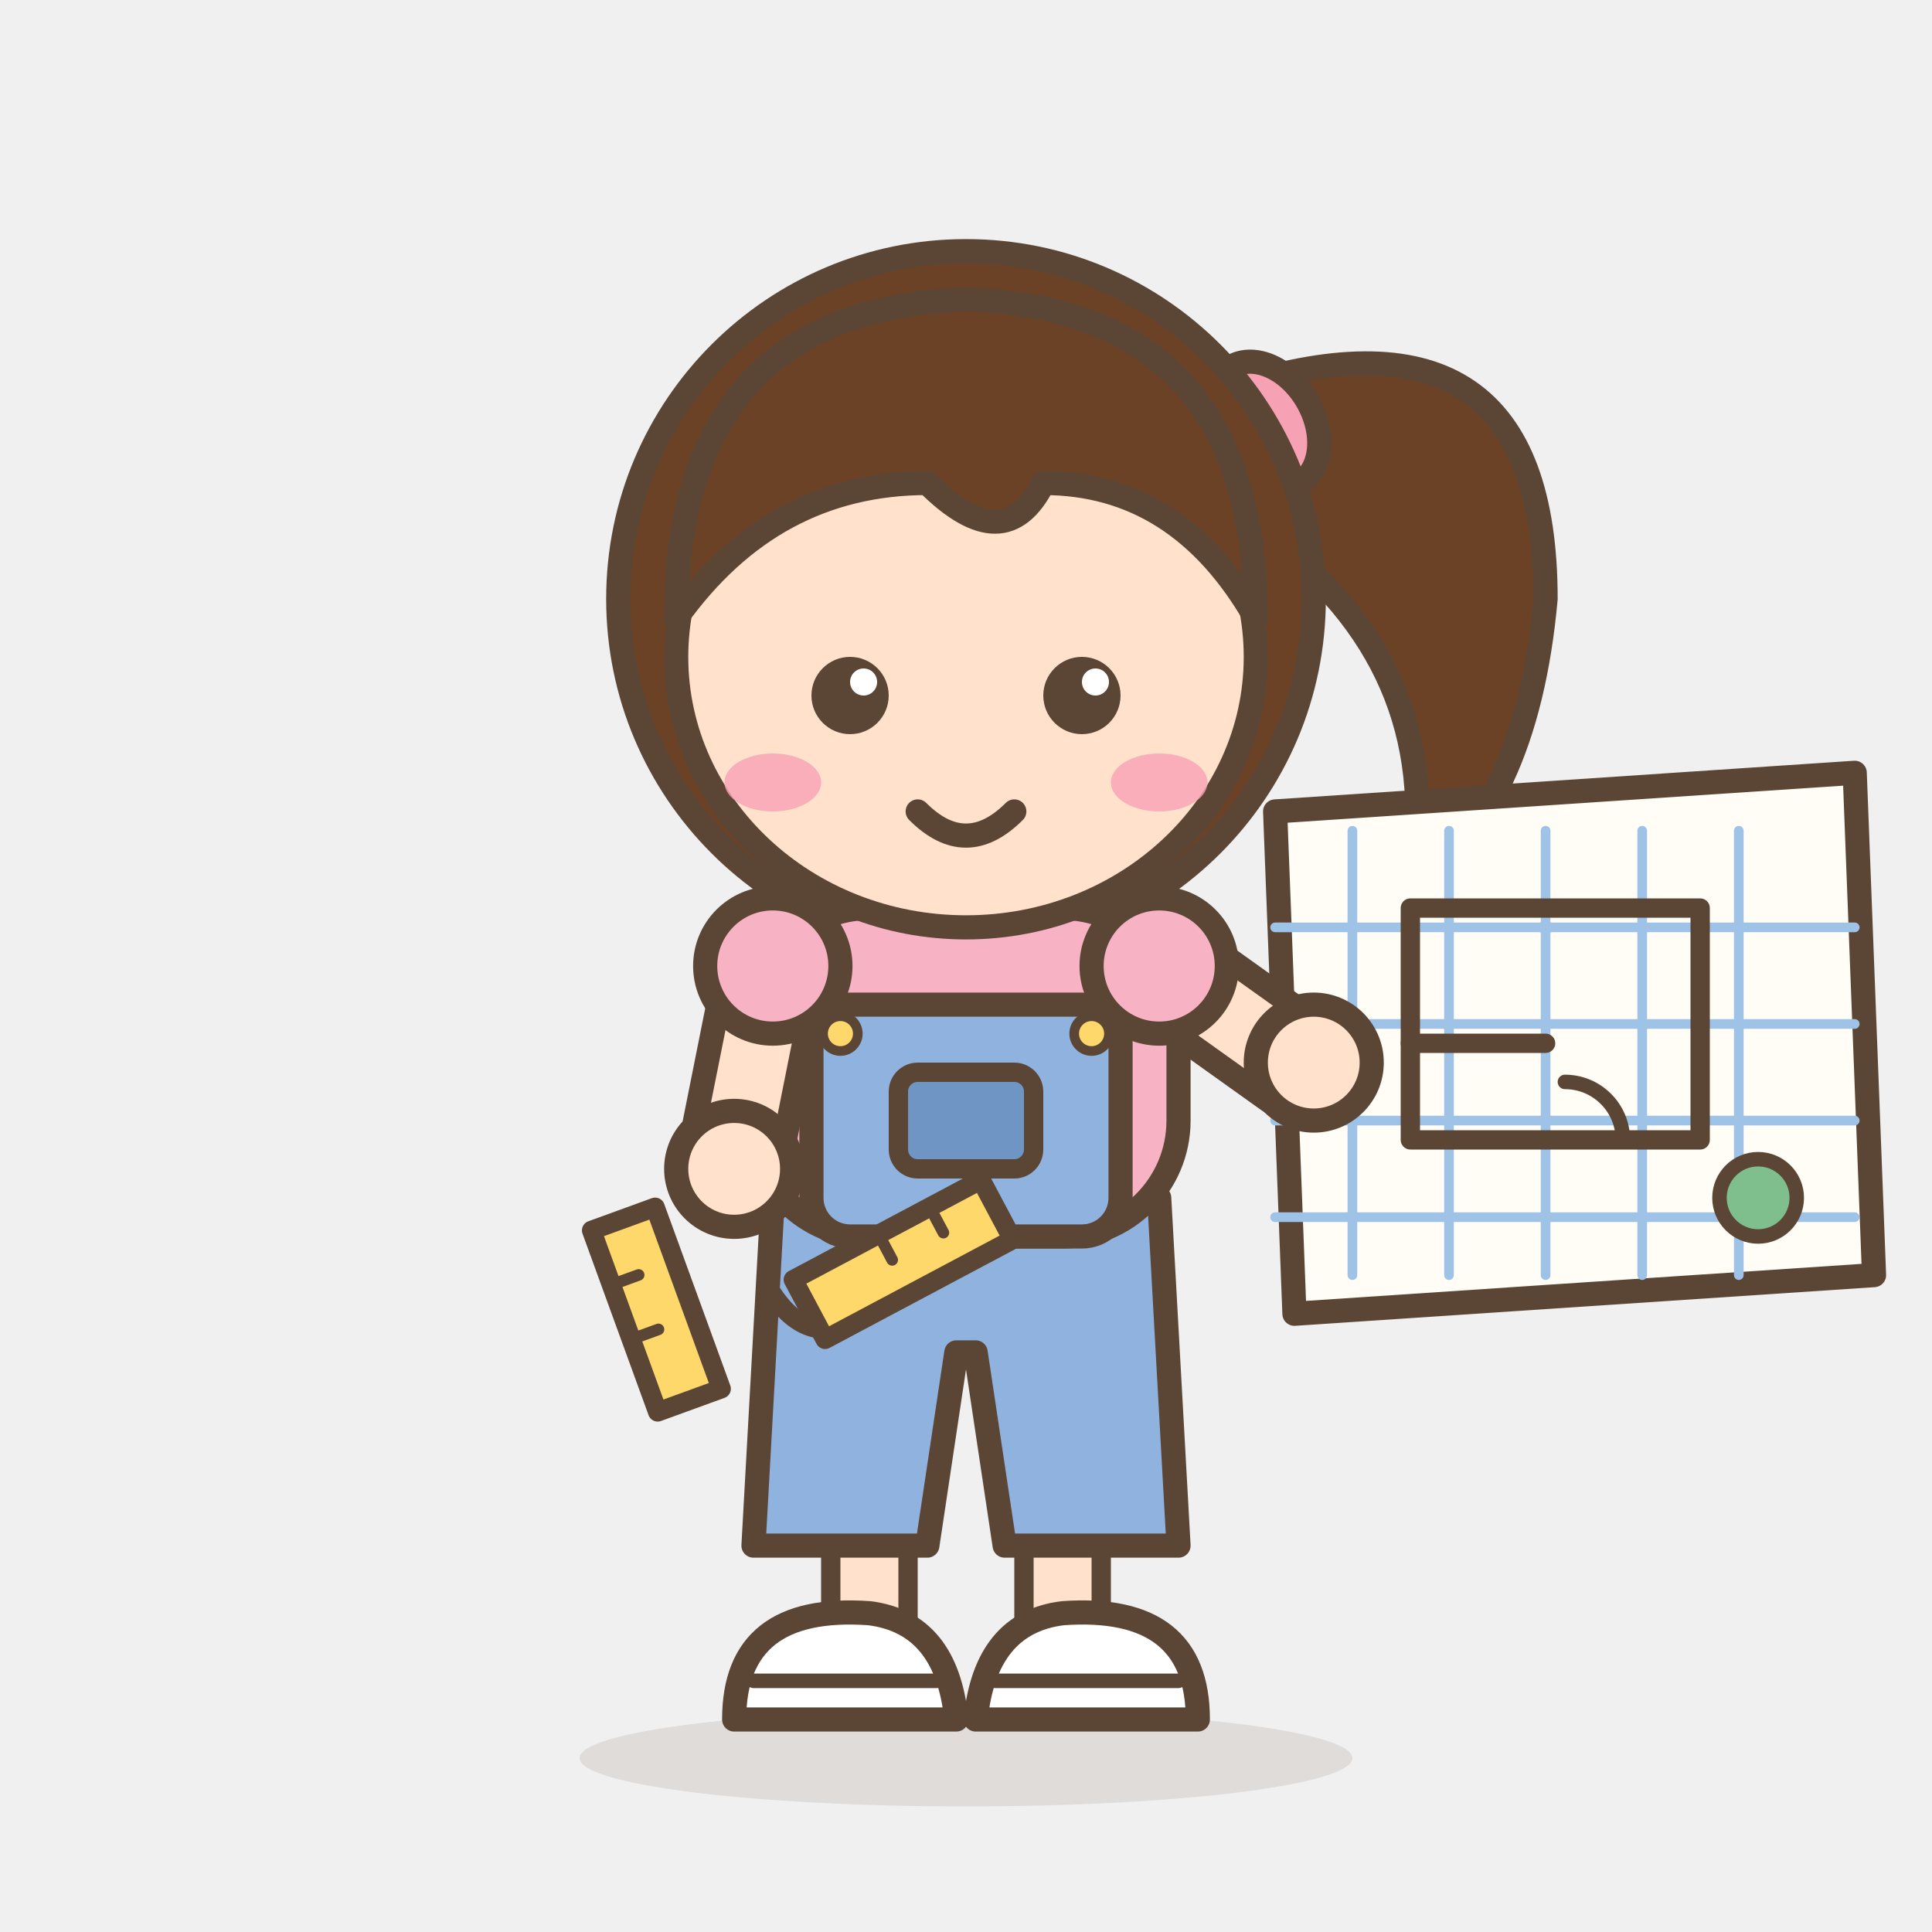
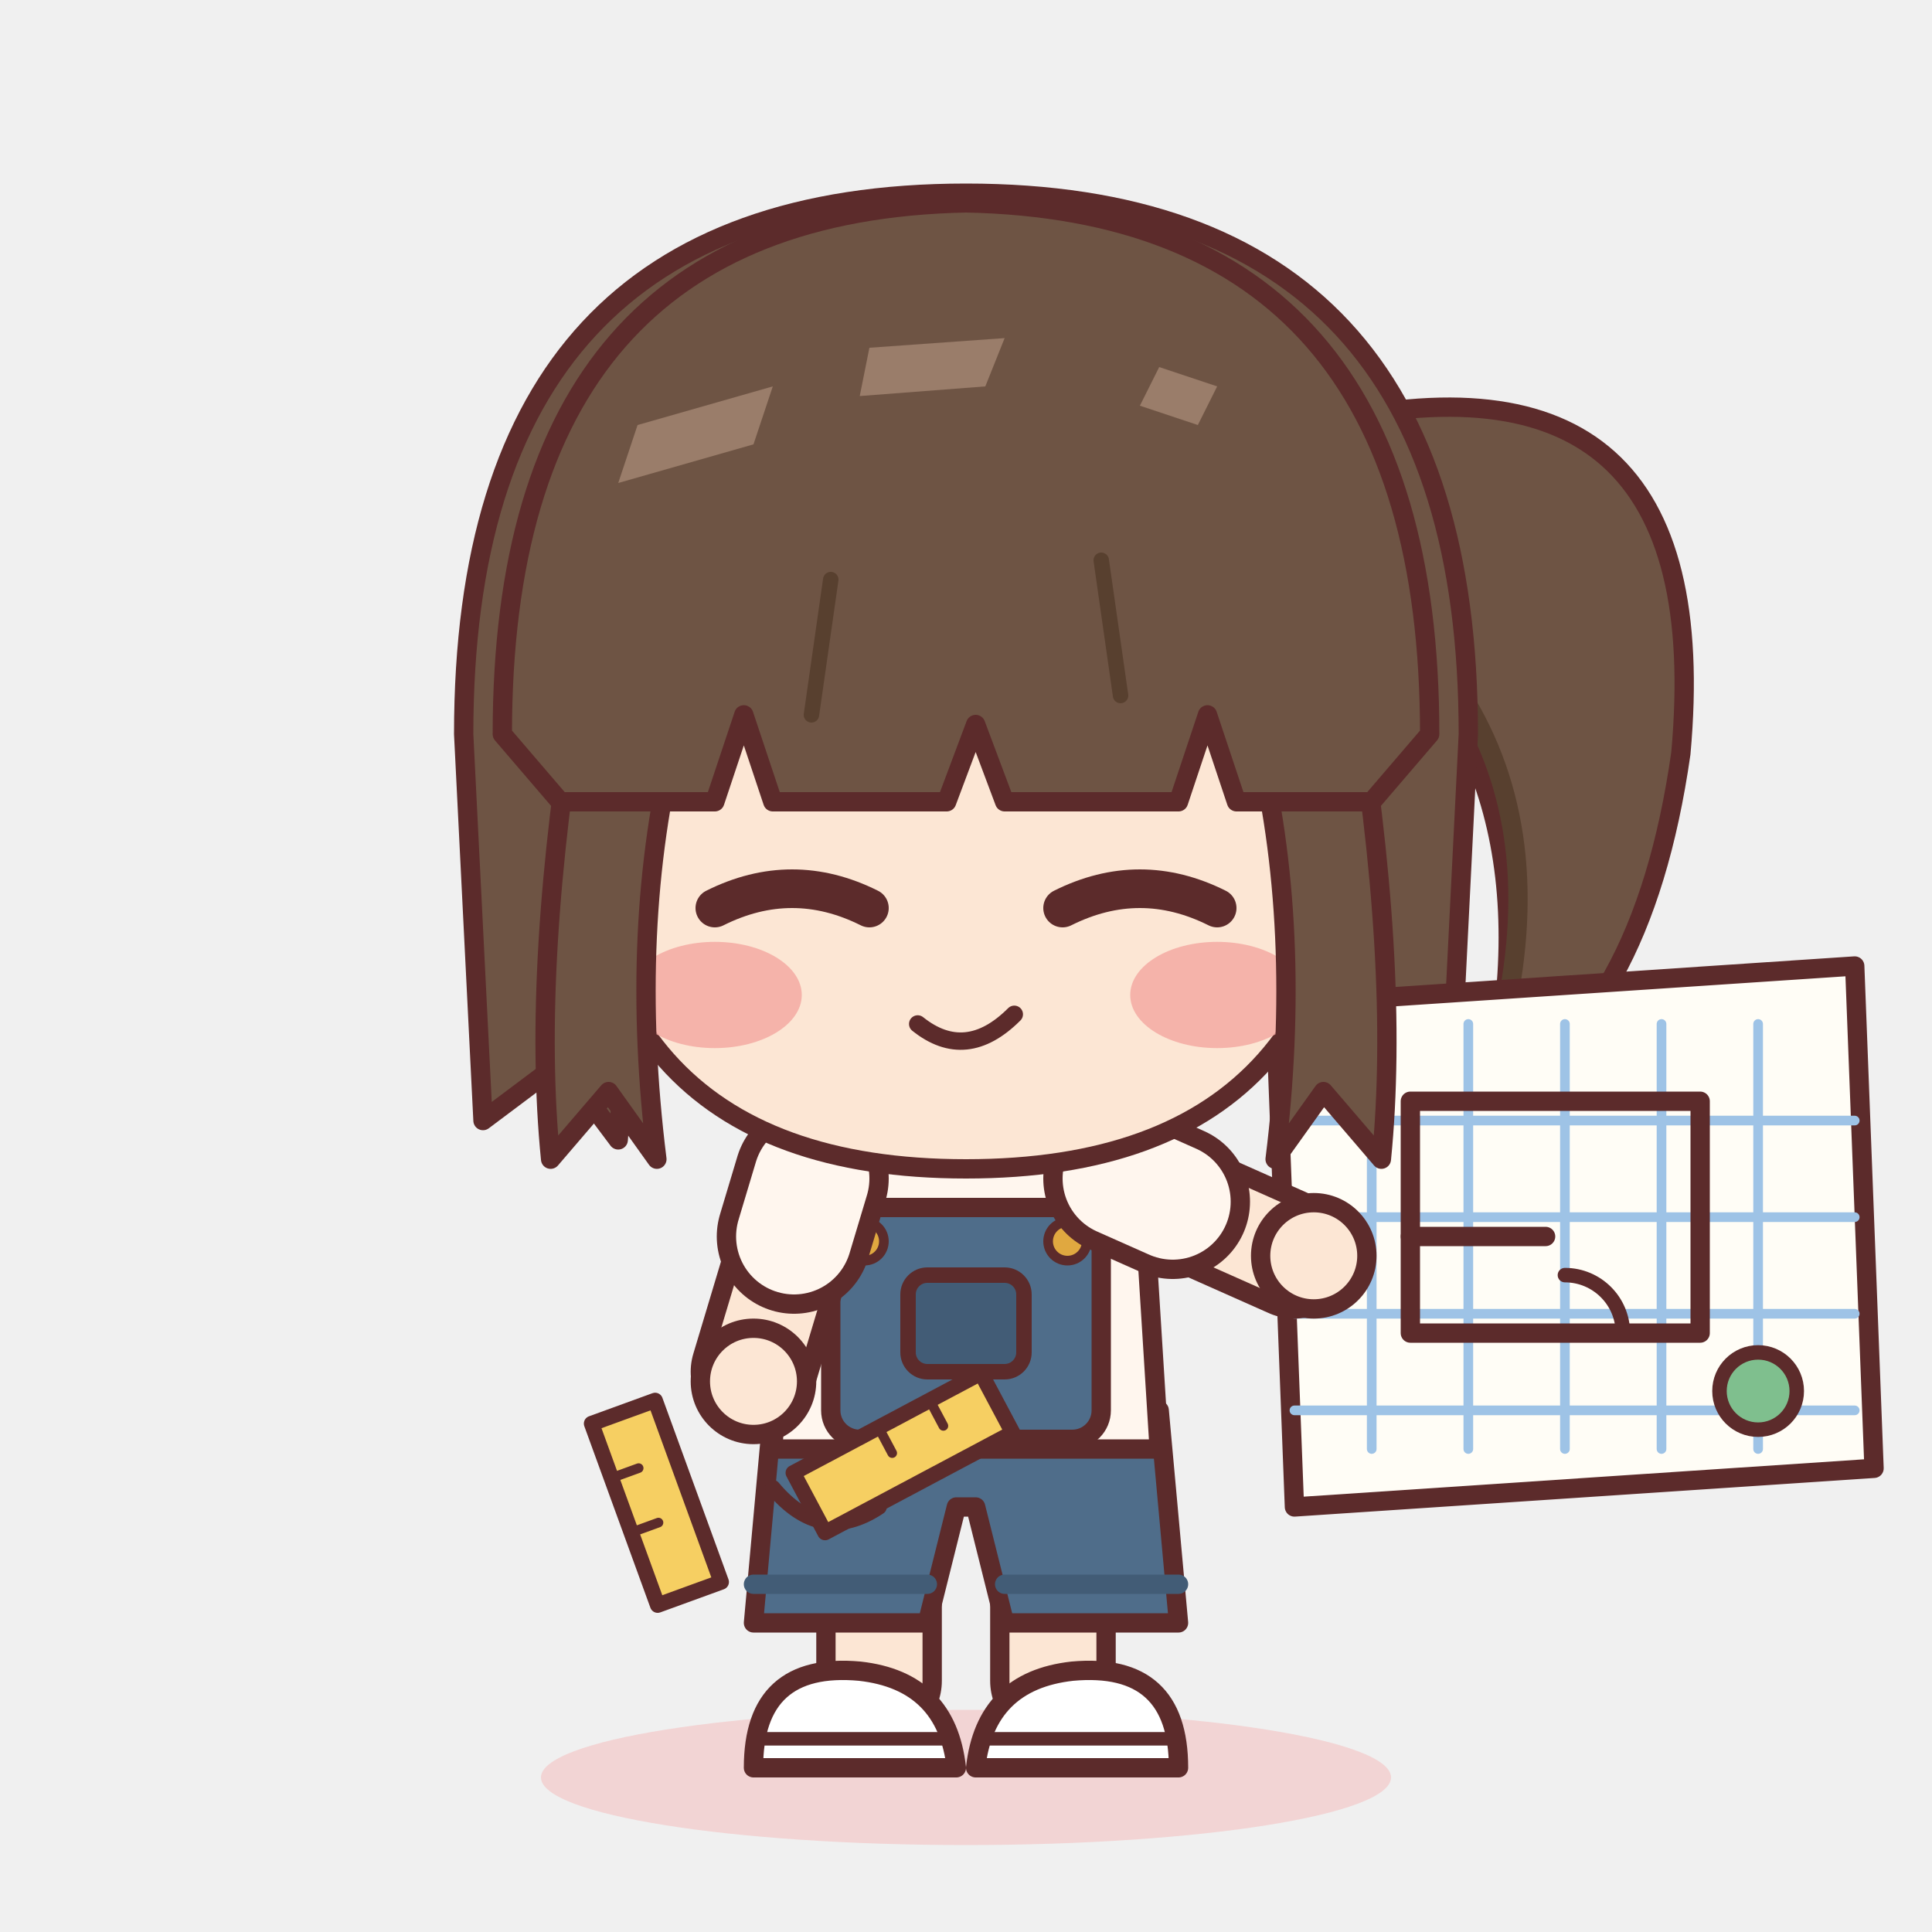
<svg xmlns="http://www.w3.org/2000/svg" viewBox="0 0 200 200" width="200" height="200">
-   <g stroke="#5B4636" stroke-width="2.5" stroke-linejoin="round" stroke-linecap="round">
-     <path d="M128 40 Q160 30 160 62 Q158 84 146 92 Q150 70 132 56 Z" fill="#6B4226" />
-     <ellipse cx="131" cy="44" rx="5" ry="7" fill="#F7A1B5" transform="rotate(-30 131 44)" />
-     <circle cx="100" cy="62" r="36" fill="#6B4226" />
-     <ellipse cx="100" cy="182" rx="40" ry="5" fill="#5B4636" opacity=".12" stroke="none" />
-     <line x1="90" y1="158" x2="90" y2="170" stroke-width="10" />
-     <line x1="90" y1="158" x2="90" y2="170" stroke="#FFE1CC" stroke-width="6" />
-     <line x1="110" y1="158" x2="110" y2="170" stroke-width="10" />
-     <line x1="110" y1="158" x2="110" y2="170" stroke="#FFE1CC" stroke-width="6" />
-     <path d="M80 124 H120 L122 160 H104 L101 140 H99 L96 160 H78 Z" fill="#8FB3DE" />
-     <path d="M76 178 Q76 166 90 167 Q98 168 99 178 Z" fill="#fff" />
-     <line x1="78" y1="174" x2="97" y2="174" stroke-width="1.5" />
-     <path d="M101 178 Q102 168 110 167 Q124 166 124 178 Z" fill="#fff" />
-     <line x1="103" y1="174" x2="122" y2="174" stroke-width="1.5" />
-     <rect x="78" y="94" width="44" height="34" rx="12" fill="#F7B2C4" />
-     <line x1="86" y1="106" x2="82" y2="96" stroke="#6E95C4" stroke-width="4" />
-     <line x1="114" y1="106" x2="118" y2="96" stroke="#6E95C4" stroke-width="4" />
-     <rect x="84" y="104" width="32" height="24" rx="4" fill="#8FB3DE" />
-     <circle cx="87" cy="107" r="1.8" fill="#FFD86B" stroke-width="1" />
-     <circle cx="113" cy="107" r="1.8" fill="#FFD86B" stroke-width="1" />
-     <rect x="93" y="111" width="14" height="10" rx="2" fill="#6E95C4" stroke-width="2" />
-     <path d="M132 84 L192 80 L194 132 L134 136 Z" fill="#FFFDF6" />
-     <line x1="140" y1="86" x2="140" y2="132" stroke="#9EC3E6" stroke-width="1" />
-     <line x1="150" y1="86" x2="150" y2="132" stroke="#9EC3E6" stroke-width="1" />
-     <line x1="160" y1="86" x2="160" y2="132" stroke="#9EC3E6" stroke-width="1" />
-     <line x1="170" y1="86" x2="170" y2="132" stroke="#9EC3E6" stroke-width="1" />
-     <line x1="180" y1="86" x2="180" y2="132" stroke="#9EC3E6" stroke-width="1" />
-     <line x1="132" y1="96" x2="192" y2="96" stroke="#9EC3E6" stroke-width="1" />
-     <line x1="132" y1="106" x2="192" y2="106" stroke="#9EC3E6" stroke-width="1" />
-     <line x1="132" y1="116" x2="192" y2="116" stroke="#9EC3E6" stroke-width="1" />
-     <line x1="132" y1="126" x2="192" y2="126" stroke="#9EC3E6" stroke-width="1" />
-     <rect x="146" y="94" width="30" height="24" fill="none" stroke-width="2" />
-     <line x1="146" y1="108" x2="160" y2="108" stroke-width="2" />
-     <path d="M168 118 a6 6 0 0 0 -6 -6" fill="none" stroke-width="1.5" />
-     <circle cx="182" cy="124" r="4" fill="#7FBF8E" stroke-width="1.5" />
-     <line x1="80" y1="100" x2="76" y2="120" stroke-width="12" />
-     <line x1="80" y1="100" x2="76" y2="120" stroke="#FFE1CC" stroke-width="7" />
-     <circle cx="80" cy="100" r="7" fill="#F7B2C4" />
-     <line x1="120" y1="100" x2="134" y2="110" stroke-width="12" />
-     <line x1="120" y1="100" x2="134" y2="110" stroke="#FFE1CC" stroke-width="7" />
-     <circle cx="120" cy="100" r="7" fill="#F7B2C4" />
-     <circle cx="76" cy="121" r="6" fill="#FFE1CC" />
-     <circle cx="136" cy="110" r="6" fill="#FFE1CC" />
-     <path d="M80 134 Q84 140 90 136" fill="none" stroke-width="2" />
-     <g transform="rotate(62 84 136)">
-       <rect x="80" y="114" width="7" height="22" fill="#FFD86B" stroke-width="2" />
-       <line x1="80" y1="120" x2="83" y2="120" stroke-width="1.2" />
-       <line x1="80" y1="126" x2="83" y2="126" stroke-width="1.2" />
+   <g stroke="#5C2B2B" stroke-width="2" stroke-linejoin="round" stroke-linecap="round">
+     <path d="M136 44 Q178 34 174 78 Q170 106 154 114 Q162 80 140 62 Z" fill="#6E5444" />
+     <path d="M150 70 Q160 84 156 104" fill="none" stroke="#58402F" stroke-width="2" />
+     <ellipse cx="140" cy="48" rx="6" ry="8" fill="#F7B2C4" transform="rotate(-35 140 48)" />
+     <path d="M48 76 Q48 20 100 20 Q152 20 152 76 L150 116 L142 110 L136 118 L134 90 L66 90 L64 118 L58 110 L50 116 Z" fill="#6E5444" />
+     <ellipse cx="100" cy="184" rx="44" ry="7" fill="#F2D4D4" stroke="none" />
+     <line x1="91" y1="166" x2="91" y2="174" stroke-width="13" />
+     <line x1="91" y1="166" x2="91" y2="174" stroke="#FCE6D4" stroke-width="9" />
+     <line x1="109" y1="166" x2="109" y2="174" stroke-width="13" />
+     <line x1="109" y1="166" x2="109" y2="174" stroke="#FCE6D4" stroke-width="9" />
+     <path d="M80 146 H120 L122 168 H104 L101 156 H99 L96 168 H78 Z" fill="#4F6D8A" />
+     <path d="M78 164 H96 M104 164 H122" stroke="#425C76" stroke-width="2" />
+     <path d="M78 183 Q78 172 89 173 Q98 174 99 183 Z" fill="#fff" />
+     <line x1="79" y1="180" x2="98" y2="180" stroke-width="1.4" />
+     <path d="M122 183 Q122 172 111 173 Q102 174 101 183 Z" fill="#fff" />
+     <line x1="121" y1="180" x2="102" y2="180" stroke-width="1.4" />
+     <path d="M82 118 Q100 112 118 118 L120 150 H80 Z" fill="#FFF6EE" />
+     <path d="M93 117 Q100 122 107 117" fill="none" stroke-width="1.6" />
+     <line x1="89" y1="126" x2="86" y2="117" stroke="#425C76" stroke-width="4" />
+     <line x1="111" y1="126" x2="114" y2="117" stroke="#425C76" stroke-width="4" />
+     <rect x="86" y="125" width="28" height="24" rx="3" fill="#4F6D8A" />
+     <circle cx="89.5" cy="128.5" r="2" fill="#E0A840" stroke-width="1" />
+     <circle cx="110.5" cy="128.5" r="2" fill="#E0A840" stroke-width="1" />
+     <rect x="94" y="132" width="12" height="10" rx="2" fill="#425C76" stroke-width="1.6" />
+     <path d="M132 104 L192 100 L194 152 L134 156 Z" fill="#FFFDF6" />
+     <line x1="142" y1="106" x2="142" y2="150" stroke="#9EC3E6" stroke-width="1" />
+     <line x1="152" y1="106" x2="152" y2="150" stroke="#9EC3E6" stroke-width="1" />
+     <line x1="162" y1="106" x2="162" y2="150" stroke="#9EC3E6" stroke-width="1" />
+     <line x1="172" y1="106" x2="172" y2="150" stroke="#9EC3E6" stroke-width="1" />
+     <line x1="182" y1="106" x2="182" y2="150" stroke="#9EC3E6" stroke-width="1" />
+     <line x1="134" y1="116" x2="192" y2="116" stroke="#9EC3E6" stroke-width="1" />
+     <line x1="134" y1="126" x2="192" y2="126" stroke="#9EC3E6" stroke-width="1" />
+     <line x1="134" y1="136" x2="192" y2="136" stroke="#9EC3E6" stroke-width="1" />
+     <line x1="134" y1="146" x2="192" y2="146" stroke="#9EC3E6" stroke-width="1" />
+     <rect x="146" y="114" width="30" height="24" fill="none" stroke-width="2" />
+     <line x1="146" y1="128" x2="160" y2="128" stroke-width="2" />
+     <path d="M168 138 a6 6 0 0 0 -6 -6" fill="none" stroke-width="1.5" />
+     <circle cx="182" cy="144" r="4" fill="#7FBF8E" stroke-width="1.5" />
+     <line x1="82.2" y1="128.0" x2="78" y2="142" stroke-width="13" />
+     <line x1="82.2" y1="128.0" x2="78" y2="142" stroke="#FCE6D4" stroke-width="9" />
+     <line x1="84" y1="122" x2="82.2" y2="128.0" stroke-width="16" />
+     <line x1="84" y1="122" x2="82.2" y2="128.0" stroke="#FFF6EE" stroke-width="12" />
+     <line x1="121.4" y1="124.4" x2="134" y2="130" stroke-width="13" />
+     <line x1="121.4" y1="124.4" x2="134" y2="130" stroke="#FCE6D4" stroke-width="9" />
+     <line x1="116" y1="122" x2="121.4" y2="124.4" stroke-width="16" />
+     <line x1="116" y1="122" x2="121.4" y2="124.4" stroke="#FFF6EE" stroke-width="12" />
+     <circle cx="78" cy="143" r="5.5" fill="#FCE6D4" />
+     <circle cx="136" cy="130" r="5.5" fill="#FCE6D4" />
+     <path d="M80 154 Q85 160 91 156" fill="none" stroke-width="1.6" />
+     <g transform="rotate(62 84 156)">
+       <rect x="80" y="134" width="7" height="22" fill="#F6CF62" stroke-width="1.6" />
+       <path d="M80 140 h3 M80 146 h3" stroke-width="1" />
    </g>
-     <g transform="rotate(-20 65 126)">
-       <rect x="61" y="126" width="7" height="20" fill="#FFD86B" stroke-width="2" />
-       <line x1="61" y1="132" x2="64" y2="132" stroke-width="1.2" />
-       <line x1="61" y1="138" x2="64" y2="138" stroke-width="1.2" />
+     <g transform="rotate(-20 65 146)">
+       <rect x="61" y="146" width="7" height="20" fill="#F6CF62" stroke-width="1.6" />
+       <path d="M61 152 h3 M61 158 h3" stroke-width="1" />
    </g>
-     <ellipse cx="100" cy="68" rx="30" ry="28" fill="#FFE1CC" />
-     <path d="M70 64 Q70 32 100 31 Q130 32 130 64 Q122 50 108 50 Q104 58 96 50 Q80 50 70 64 Z" fill="#6B4226" />
-     <ellipse cx="80" cy="81" rx="5" ry="3" fill="#F7A1B5" stroke="none" opacity=".8" />
-     <ellipse cx="120" cy="81" rx="5" ry="3" fill="#F7A1B5" stroke="none" opacity=".8" />
-     <circle cx="88" cy="72" r="4" fill="#5B4636" stroke="none" />
-     <circle cx="89.4" cy="70.6" r="1.4" fill="#fff" stroke="none" />
-     <circle cx="112" cy="72" r="4" fill="#5B4636" stroke="none" />
-     <circle cx="113.4" cy="70.6" r="1.4" fill="#fff" stroke="none" />
-     <path d="M95 84 Q100 89 105 84" fill="none" />
+     <path d="M60 76 Q58 121 100 121 Q142 121 140 76 Z" fill="#FCE6D4" />
+     <ellipse cx="74" cy="103" rx="9" ry="5.5" fill="#F4A6A0" stroke="none" opacity=".8" />
+     <ellipse cx="126" cy="103" rx="9" ry="5.5" fill="#F4A6A0" stroke="none" opacity=".8" />
+     <path d="M74 94 Q82 90 90 94" fill="none" stroke-width="4" />
+     <path d="M110 94 Q118 90 126 94" fill="none" stroke-width="4" />
+     <path d="M95 106 Q100 110 105 105" fill="none" stroke-width="1.8" />
+     <path d="M60 70 Q55 100 57 120 L63 113 L68 120 Q65 96 70 76 Z" fill="#6E5444" />
+     <path d="M140 70 Q145 100 143 120 L137 113 L132 120 Q135 96 130 76 Z" fill="#6E5444" />
+     <path d="M52 76 Q52 22 100 21 Q148 22 148 76 L142 83 L128 83 L125 74 L122 83 L104 83 L101 75 L98 83 L80 83 L77 74 L74 83 L58 83 Z" fill="#6E5444" />
+     <path d="M66 44 L80 40 L78 46 L64 50 Z M90 36 L104 35 L102 40 L89 41 Z M120 38 L126 40 L124 44 L118 42 Z" fill="#9A7D6A" stroke="none" />
+     <path d="M86 60 L84 74 M114 58 L116 72" fill="none" stroke="#58402F" stroke-width="1.6" />
  </g>
</svg>
